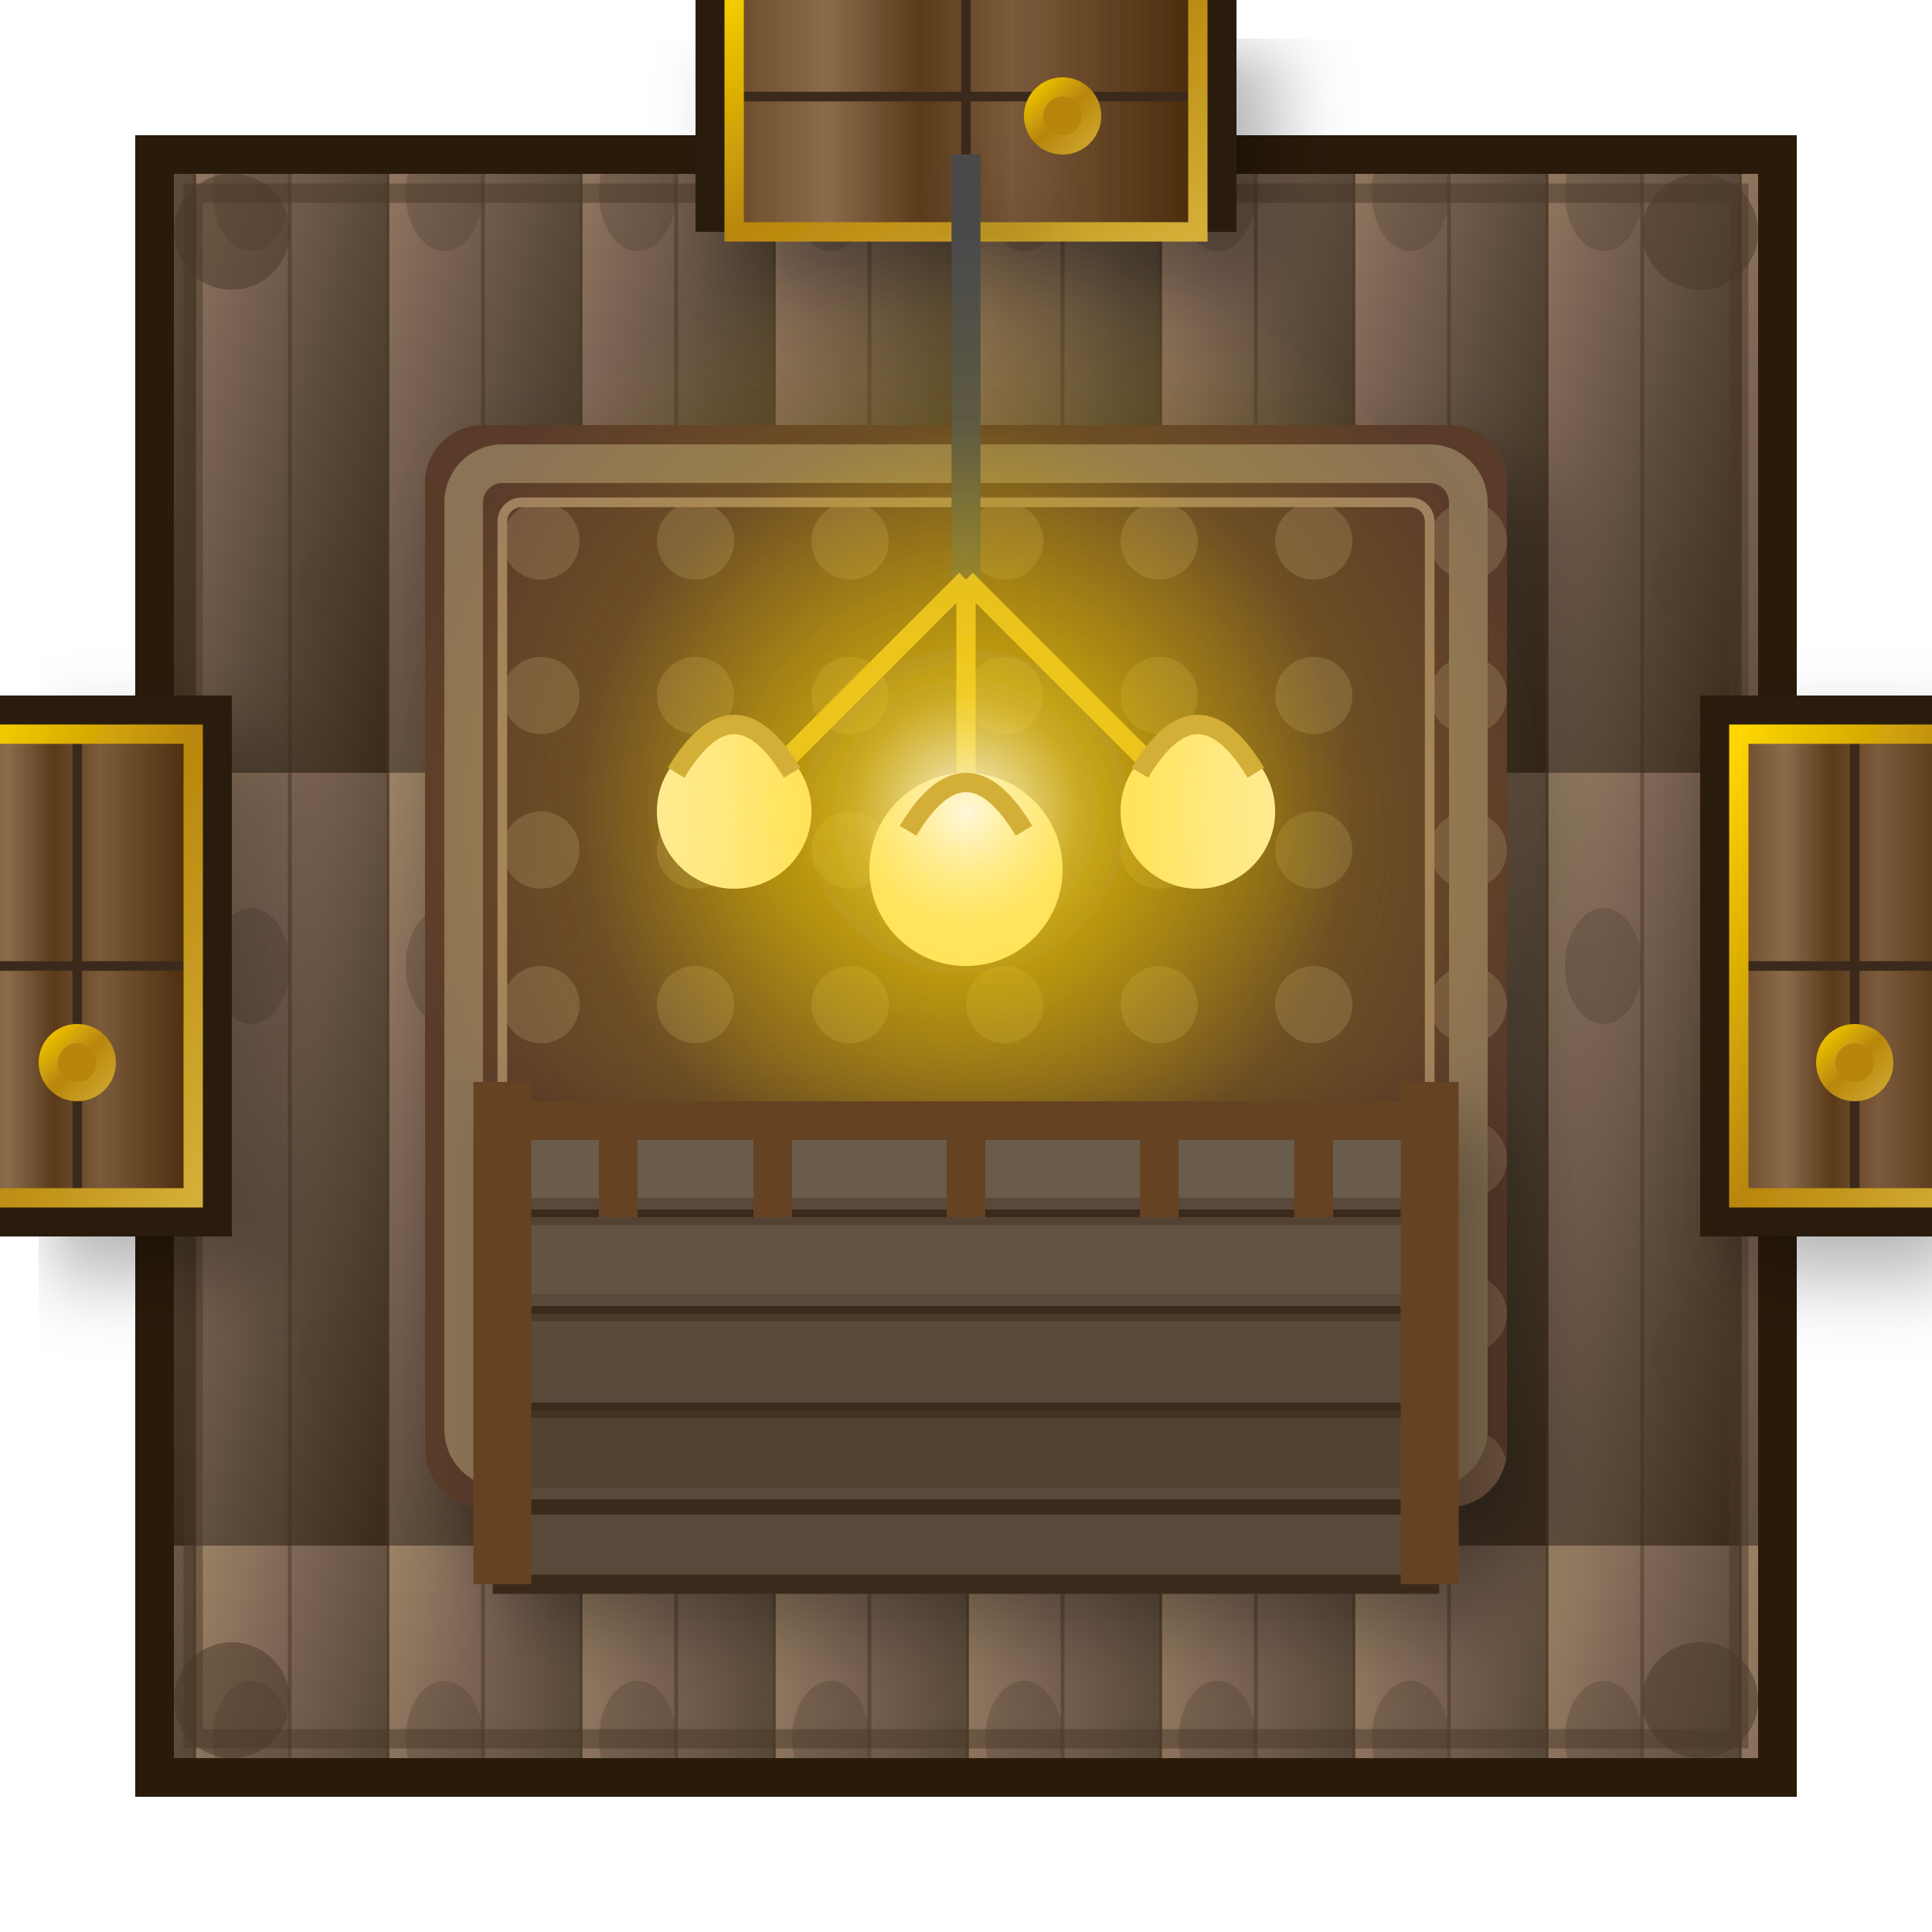
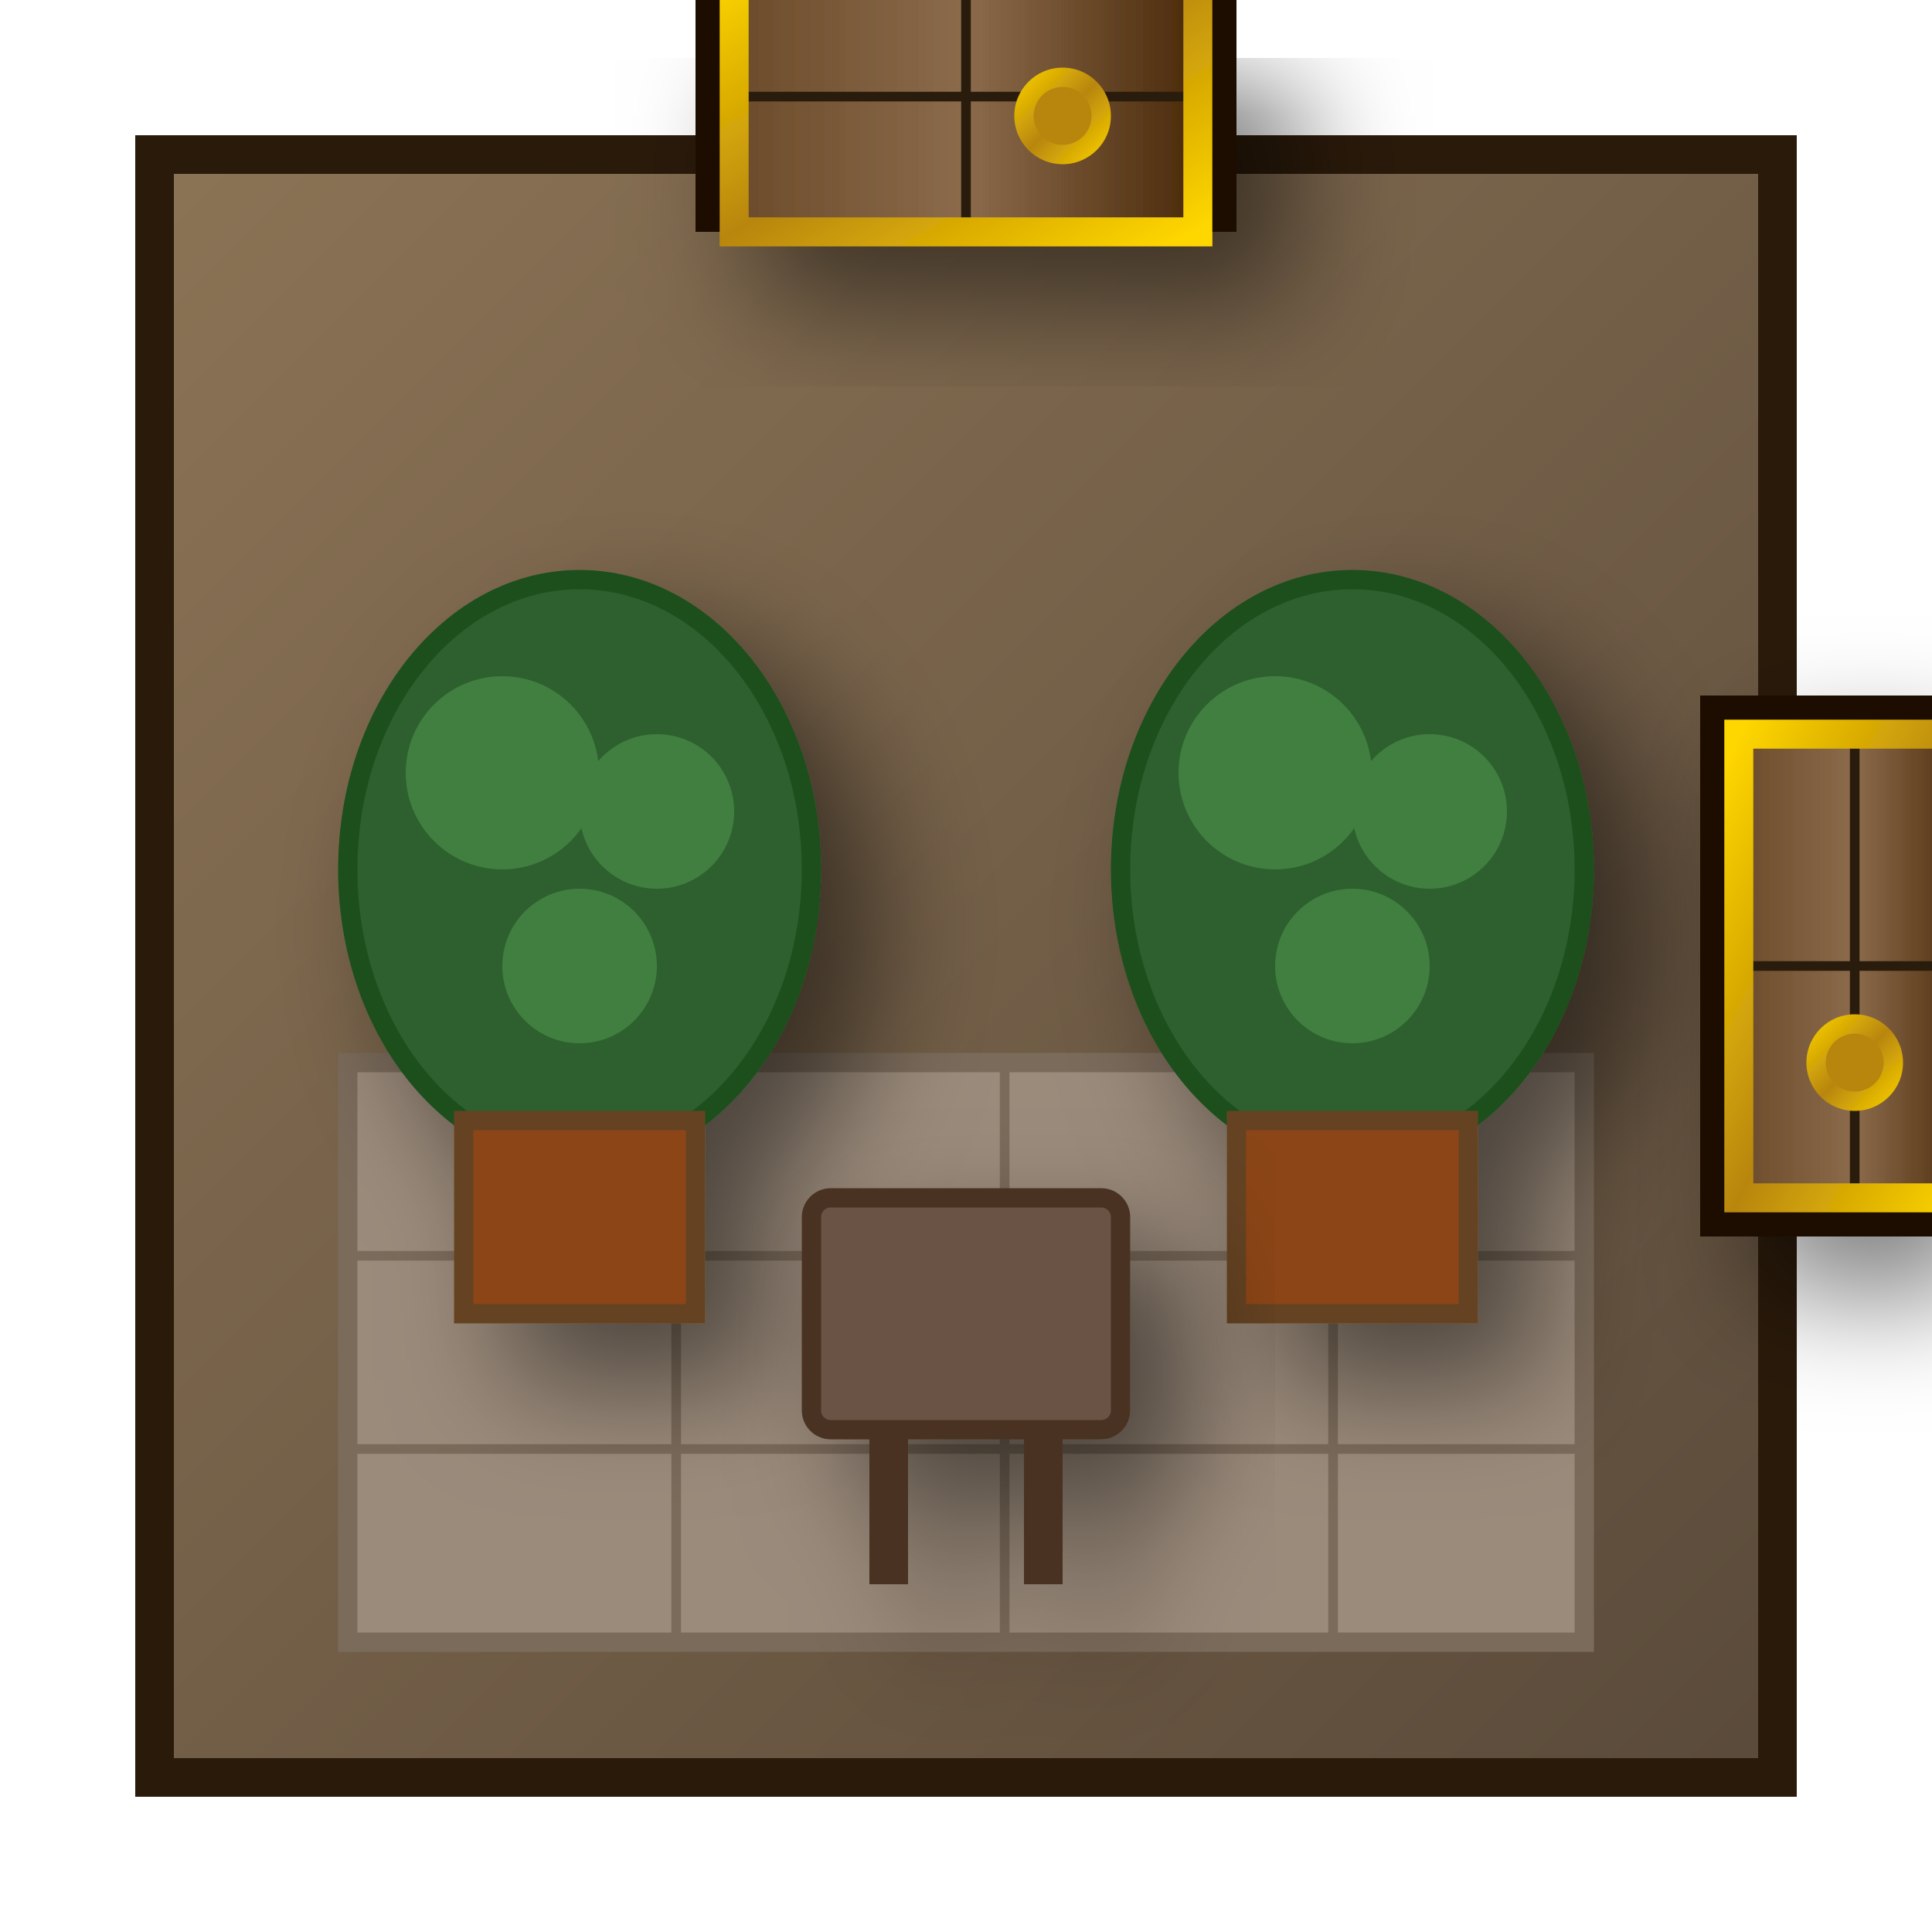
<svg xmlns="http://www.w3.org/2000/svg" viewBox="0 0 100 100" width="400" height="400">
  <defs>
    <linearGradient id="floorGrad" x1="0%" y1="0%" x2="100%" y2="100%">
-       <stop offset="0%" style="stop-color:#9B8365" />
-       <stop offset="30%" style="stop-color:#7B6354" />
-       <stop offset="60%" style="stop-color:#5A4A3A" />
-       <stop offset="100%" style="stop-color:#3A2A1A" />
+       <stop offset="0%" style="stop-color:#8B7355" />
+       <stop offset="100%" style="stop-color:#5A4A3A" />
    </linearGradient>
-     <pattern id="woodPattern" x="0" y="0" width="10" height="40" patternUnits="userSpaceOnUse">
-       <rect width="10" height="40" fill="url(#floorGrad)" />
-       <line x1="0" y1="0" x2="0" y2="40" stroke="#2A1A0A" stroke-width="0.3" opacity="0.6" />
-       <line x1="5" y1="0" x2="5" y2="40" stroke="#3A2A1A" stroke-width="0.2" opacity="0.4" />
-       <ellipse cx="3" cy="10" rx="2" ry="3" fill="#4A3A2A" opacity="0.3" />
-       <ellipse cx="7" cy="30" rx="1.5" ry="2" fill="#4A3A2A" opacity="0.2" />
-     </pattern>
    <linearGradient id="doorWood" x1="0%" y1="0%" x2="100%" y2="0%">
      <stop offset="0%" style="stop-color:#6B4B2A" />
-       <stop offset="20%" style="stop-color:#8B6B4B" />
-       <stop offset="40%" style="stop-color:#5A3A1A" />
-       <stop offset="60%" style="stop-color:#7B5B3B" />
+       <stop offset="50%" style="stop-color:#8B6B4B" />
      <stop offset="100%" style="stop-color:#4A2A0A" />
    </linearGradient>
    <linearGradient id="goldTrim" x1="0%" y1="0%" x2="100%" y2="100%">
      <stop offset="0%" style="stop-color:#FFD700" />
      <stop offset="50%" style="stop-color:#B8860B" />
-       <stop offset="100%" style="stop-color:#D4AF37" />
+       <stop offset="100%" style="stop-color:#FFD700" />
    </linearGradient>
-     <radialGradient id="lampGlow" cx="50%" cy="50%" r="50%">
-       <stop offset="0%" style="stop-color:#FFF8DC;stop-opacity:0.9" />
-       <stop offset="30%" style="stop-color:#FFD700;stop-opacity:0.5" />
-       <stop offset="70%" style="stop-color:#FFD700;stop-opacity:0.2" />
-       <stop offset="100%" style="stop-color:#FFD700;stop-opacity:0" />
-     </radialGradient>
-     <pattern id="carpetPattern" x="0" y="0" width="8" height="8" patternUnits="userSpaceOnUse">
-       <rect width="8" height="8" fill="#5A3A2A" />
-       <circle cx="4" cy="4" r="2" fill="#8B7355" opacity="0.5" />
-     </pattern>
    <filter id="softShadow" x="-50%" y="-50%" width="200%" height="200%">
-       <feGaussianBlur in="SourceAlpha" stdDeviation="2" />
-       <feOffset dx="2" dy="2" result="offsetblur" />
+       <feGaussianBlur in="SourceAlpha" stdDeviation="3" />
+       <feOffset dx="3" dy="3" result="offsetblur" />
      <feComponentTransfer>
-         <feFuncA type="linear" slope="0.3" />
+         <feFuncA type="linear" slope="0.5" />
      </feComponentTransfer>
      <feMerge>
        <feMergeNode />
        <feMergeNode in="SourceGraphic" />
      </feMerge>
    </filter>
-     <filter id="innerGlow">
-       <feGaussianBlur in="SourceAlpha" stdDeviation="3" result="blur" />
-       <feComposite in="blur" in2="SourceAlpha" operator="arithmetic" k2="-1" k3="1" result="shadowDiff" />
-       <feFlood flood-color="#FFD700" flood-opacity="0.3" />
-       <feComposite in2="shadowDiff" operator="in" />
-       <feComposite in2="SourceGraphic" operator="over" />
-     </filter>
  </defs>
-   <rect x="8" y="8" width="84" height="84" fill="url(#woodPattern)" stroke="#2A1A0A" stroke-width="2" />
-   <rect x="10" y="10" width="80" height="80" fill="none" stroke="#4A3728" stroke-width="1" opacity="0.5" />
+   <rect x="8" y="8" width="84" height="84" fill="url(#floorGrad)" stroke="#2A1A0A" stroke-width="2" />
+   <rect x="18" y="55" width="64" height="30" fill="#9B8B7B" stroke="#7B6B5B" stroke-width="1" />
+   <line x1="18" y1="65" x2="82" y2="65" stroke="#7B6B5B" stroke-width="0.5" />
+   <line x1="18" y1="75" x2="82" y2="75" stroke="#7B6B5B" stroke-width="0.5" />
+   <line x1="35" y1="55" x2="35" y2="85" stroke="#7B6B5B" stroke-width="0.5" />
+   <line x1="52" y1="55" x2="52" y2="85" stroke="#7B6B5B" stroke-width="0.5" />
+   <line x1="69" y1="55" x2="69" y2="85" stroke="#7B6B5B" stroke-width="0.5" />
  <g filter="url(#softShadow)">
-     <rect x="36" y="-4" width="28" height="16" fill="#2A1A0A" />
-     <rect x="38" y="-2" width="24" height="14" fill="url(#doorWood)" />
-     <line x1="50" y1="-2" x2="50" y2="12" stroke="#3A2A1A" stroke-width="0.5" />
-     <line x1="38" y1="5" x2="62" y2="5" stroke="#3A2A1A" stroke-width="0.5" />
-     <rect x="38" y="-2" width="24" height="14" fill="none" stroke="url(#goldTrim)" stroke-width="1" />
-     <circle cx="55" cy="6" r="2" fill="url(#goldTrim)" />
-     <circle cx="55" cy="6" r="1" fill="#B8860B" />
+     <ellipse cx="30" cy="45" rx="12" ry="15" fill="#2F5F2F" stroke="#1F4F1F" stroke-width="1" />
+     <circle cx="26" cy="40" r="5" fill="#3F7F3F" />
+     <circle cx="34" cy="42" r="4" fill="#3F7F3F" />
+     <circle cx="30" cy="50" r="4" fill="#3F7F3F" />
+     <rect x="24" y="58" width="12" height="10" fill="#8B4513" stroke="#654321" stroke-width="1" />
  </g>
  <g filter="url(#softShadow)">
-     <rect x="88" y="36" width="16" height="28" fill="#2A1A0A" />
-     <rect x="90" y="38" width="12" height="24" fill="url(#doorWood)" />
-     <line x1="90" y1="50" x2="102" y2="50" stroke="#3A2A1A" stroke-width="0.5" />
-     <line x1="96" y1="38" x2="96" y2="62" stroke="#3A2A1A" stroke-width="0.5" />
-     <rect x="90" y="38" width="12" height="24" fill="none" stroke="url(#goldTrim)" stroke-width="1" />
-     <circle cx="96" cy="55" r="2" fill="url(#goldTrim)" />
-     <circle cx="96" cy="55" r="1" fill="#B8860B" />
+     <ellipse cx="70" cy="45" rx="12" ry="15" fill="#2F5F2F" stroke="#1F4F1F" stroke-width="1" />
+     <circle cx="66" cy="40" r="5" fill="#3F7F3F" />
+     <circle cx="74" cy="42" r="4" fill="#3F7F3F" />
+     <circle cx="70" cy="50" r="4" fill="#3F7F3F" />
+     <rect x="64" y="58" width="12" height="10" fill="#8B4513" stroke="#654321" stroke-width="1" />
  </g>
  <g filter="url(#softShadow)">
-     <rect x="-4" y="36" width="16" height="28" fill="#2A1A0A" />
-     <rect x="-2" y="38" width="12" height="24" fill="url(#doorWood)" />
-     <line x1="-2" y1="50" x2="10" y2="50" stroke="#3A2A1A" stroke-width="0.5" />
-     <line x1="4" y1="38" x2="4" y2="62" stroke="#3A2A1A" stroke-width="0.5" />
-     <rect x="-2" y="38" width="12" height="24" fill="none" stroke="url(#goldTrim)" stroke-width="1" />
-     <circle cx="4" cy="55" r="2" fill="url(#goldTrim)" />
-     <circle cx="4" cy="55" r="1" fill="#B8860B" />
+     <rect x="42" y="62" width="16" height="12" fill="#6B5344" stroke="#4A3324" stroke-width="1" rx="1" />
+     <line x1="46" y1="74" x2="46" y2="82" stroke="#4A3324" stroke-width="2" />
+     <line x1="54" y1="74" x2="54" y2="82" stroke="#4A3324" stroke-width="2" />
  </g>
  <g filter="url(#softShadow)">
-     <rect x="22" y="22" width="56" height="56" fill="url(#carpetPattern)" rx="3" />
-     <rect x="24" y="24" width="52" height="52" fill="none" stroke="#8B7355" stroke-width="2" rx="2" />
-     <rect x="26" y="26" width="48" height="48" fill="none" stroke="#A08060" stroke-width="0.5" rx="1" />
+     <rect x="36" y="-4" width="28" height="16" fill="#1A0A00" />
+     <rect x="38" y="-2" width="24" height="14" fill="url(#doorWood)" />
+     <line x1="50" y1="-2" x2="50" y2="12" stroke="#2A1A0A" stroke-width="0.5" />
+     <line x1="38" y1="5" x2="62" y2="5" stroke="#2A1A0A" stroke-width="0.5" />
+     <rect x="38" y="-2" width="24" height="14" fill="none" stroke="url(#goldTrim)" stroke-width="1.5" />
+     <circle cx="55" cy="6" r="2.5" fill="url(#goldTrim)" />
+     <circle cx="55" cy="6" r="1.5" fill="#B8860B" />
  </g>
  <g filter="url(#softShadow)">
-     <line x1="50" y1="8" x2="50" y2="30" stroke="#4A4A4A" stroke-width="1.5" />
-     <line x1="50" y1="30" x2="38" y2="42" stroke="#D4AF37" stroke-width="1" />
-     <line x1="50" y1="30" x2="62" y2="42" stroke="#D4AF37" stroke-width="1" />
-     <line x1="50" y1="30" x2="50" y2="45" stroke="#D4AF37" stroke-width="1" />
-     <circle cx="38" cy="42" r="4" fill="#FFF8DC" filter="url(#innerGlow)" />
-     <circle cx="62" cy="42" r="4" fill="#FFF8DC" filter="url(#innerGlow)" />
-     <circle cx="50" cy="45" r="5" fill="#FFF8DC" filter="url(#innerGlow)" />
-     <circle cx="50" cy="42" r="20" fill="url(#lampGlow)" />
-     <circle cx="50" cy="42" r="30" fill="url(#lampGlow)" opacity="0.5" />
-     <path d="M35,40 Q38,35 41,40" fill="none" stroke="#D4AF37" stroke-width="1" />
-     <path d="M59,40 Q62,35 65,40" fill="none" stroke="#D4AF37" stroke-width="1" />
-     <path d="M47,43 Q50,38 53,43" fill="none" stroke="#D4AF37" stroke-width="1" />
+     <rect x="88" y="36" width="16" height="28" fill="#1A0A00" />
+     <rect x="90" y="38" width="12" height="24" fill="url(#doorWood)" />
+     <line x1="90" y1="50" x2="102" y2="50" stroke="#2A1A0A" stroke-width="0.5" />
+     <line x1="96" y1="38" x2="96" y2="62" stroke="#2A1A0A" stroke-width="0.5" />
+     <rect x="90" y="38" width="12" height="24" fill="none" stroke="url(#goldTrim)" stroke-width="1.5" />
+     <circle cx="96" cy="55" r="2.5" fill="url(#goldTrim)" />
+     <circle cx="96" cy="55" r="1.5" fill="#B8860B" />
  </g>
-   <g filter="url(#softShadow)">
-     <rect x="26" y="58" width="48" height="24" fill="#5A4A3A" stroke="#3A2A1A" stroke-width="1" />
-     <line x1="26" y1="63" x2="74" y2="63" stroke="#3A2A1A" stroke-width="0.8" />
-     <line x1="26" y1="68" x2="74" y2="68" stroke="#3A2A1A" stroke-width="0.8" />
-     <line x1="26" y1="73" x2="74" y2="73" stroke="#3A2A1A" stroke-width="0.8" />
-     <line x1="26" y1="78" x2="74" y2="78" stroke="#3A2A1A" stroke-width="0.8" />
-     <rect x="26" y="58" width="48" height="4" fill="#7B6B5B" opacity="0.5" />
-     <rect x="26" y="63" width="48" height="4" fill="#6B5B4B" opacity="0.5" />
-     <rect x="26" y="68" width="48" height="4" fill="#5B4B3B" opacity="0.5" />
-     <rect x="26" y="73" width="48" height="4" fill="#4B3B2B" opacity="0.5" />
-     <line x1="26" y1="56" x2="26" y2="82" stroke="#654321" stroke-width="3" />
-     <line x1="74" y1="56" x2="74" y2="82" stroke="#654321" stroke-width="3" />
-     <line x1="26" y1="58" x2="74" y2="58" stroke="#654321" stroke-width="2" />
-     <line x1="32" y1="58" x2="32" y2="63" stroke="#654321" stroke-width="2" />
-     <line x1="40" y1="58" x2="40" y2="63" stroke="#654321" stroke-width="2" />
-     <line x1="50" y1="58" x2="50" y2="63" stroke="#654321" stroke-width="2" />
-     <line x1="60" y1="58" x2="60" y2="63" stroke="#654321" stroke-width="2" />
-     <line x1="68" y1="58" x2="68" y2="63" stroke="#654321" stroke-width="2" />
-   </g>
-   <circle cx="12" cy="12" r="3" fill="#4A3728" opacity="0.5" />
-   <circle cx="88" cy="12" r="3" fill="#4A3728" opacity="0.5" />
-   <circle cx="12" cy="88" r="3" fill="#4A3728" opacity="0.5" />
-   <circle cx="88" cy="88" r="3" fill="#4A3728" opacity="0.5" />
</svg>
